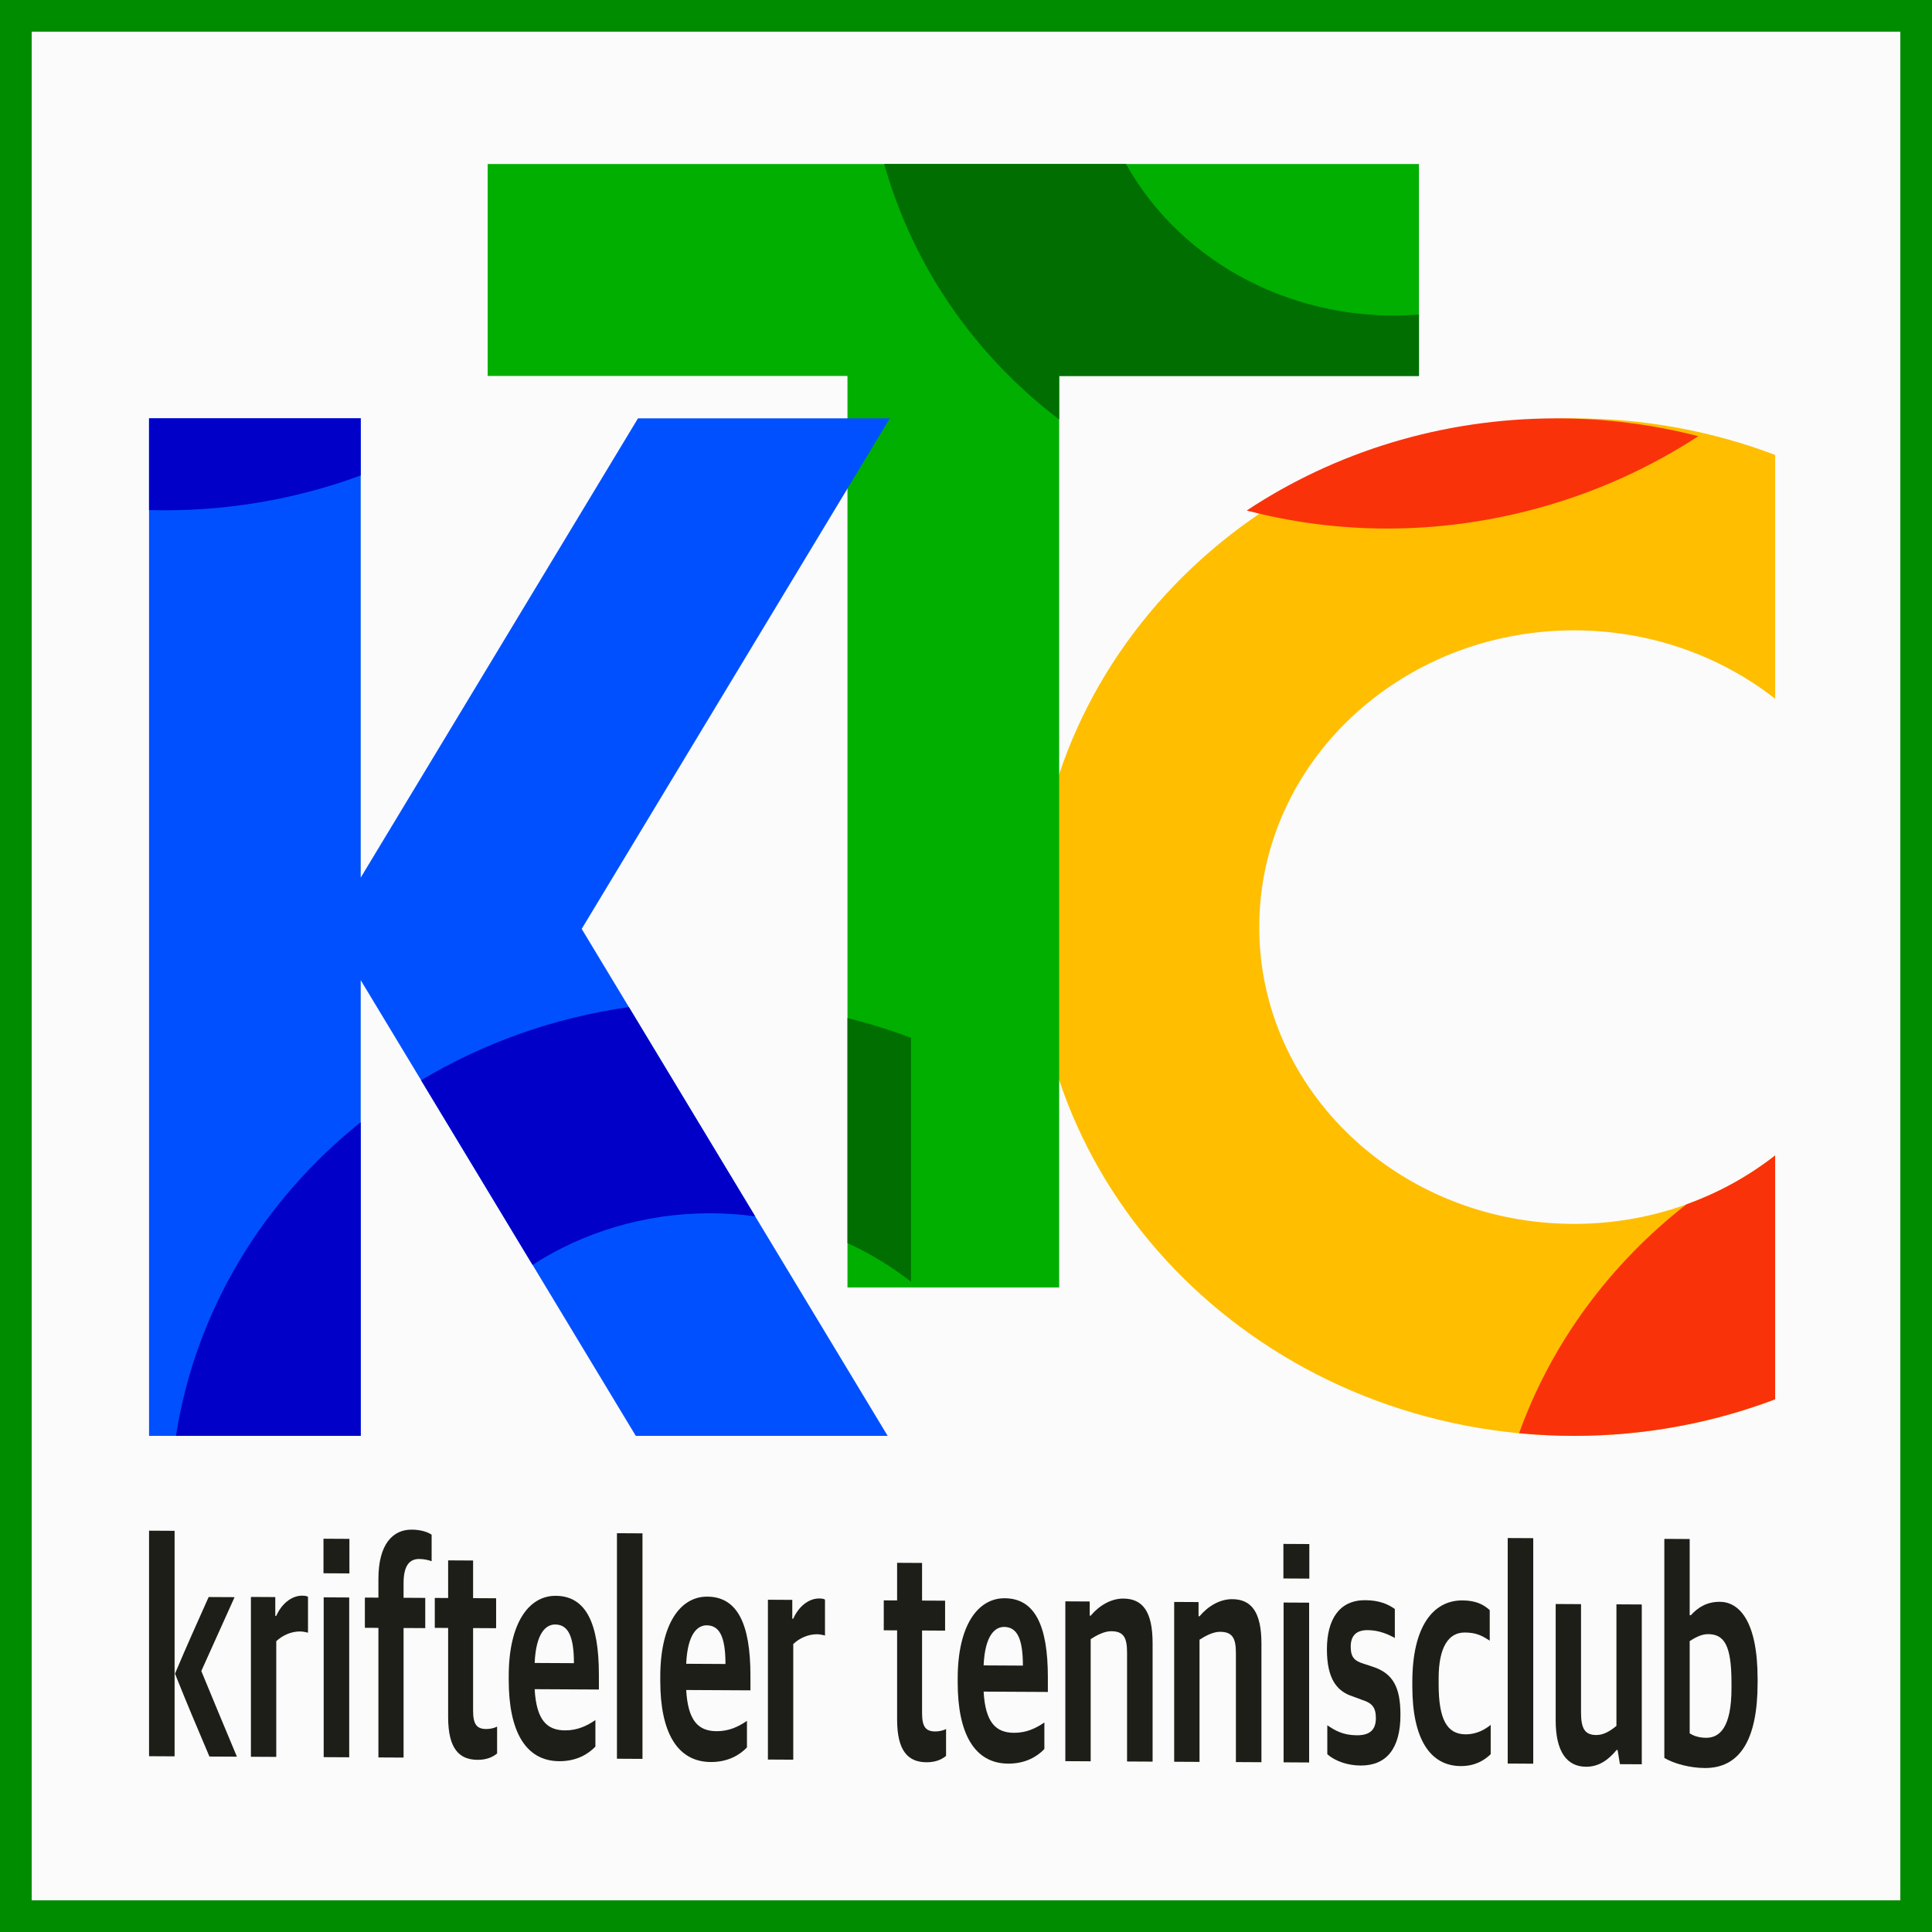
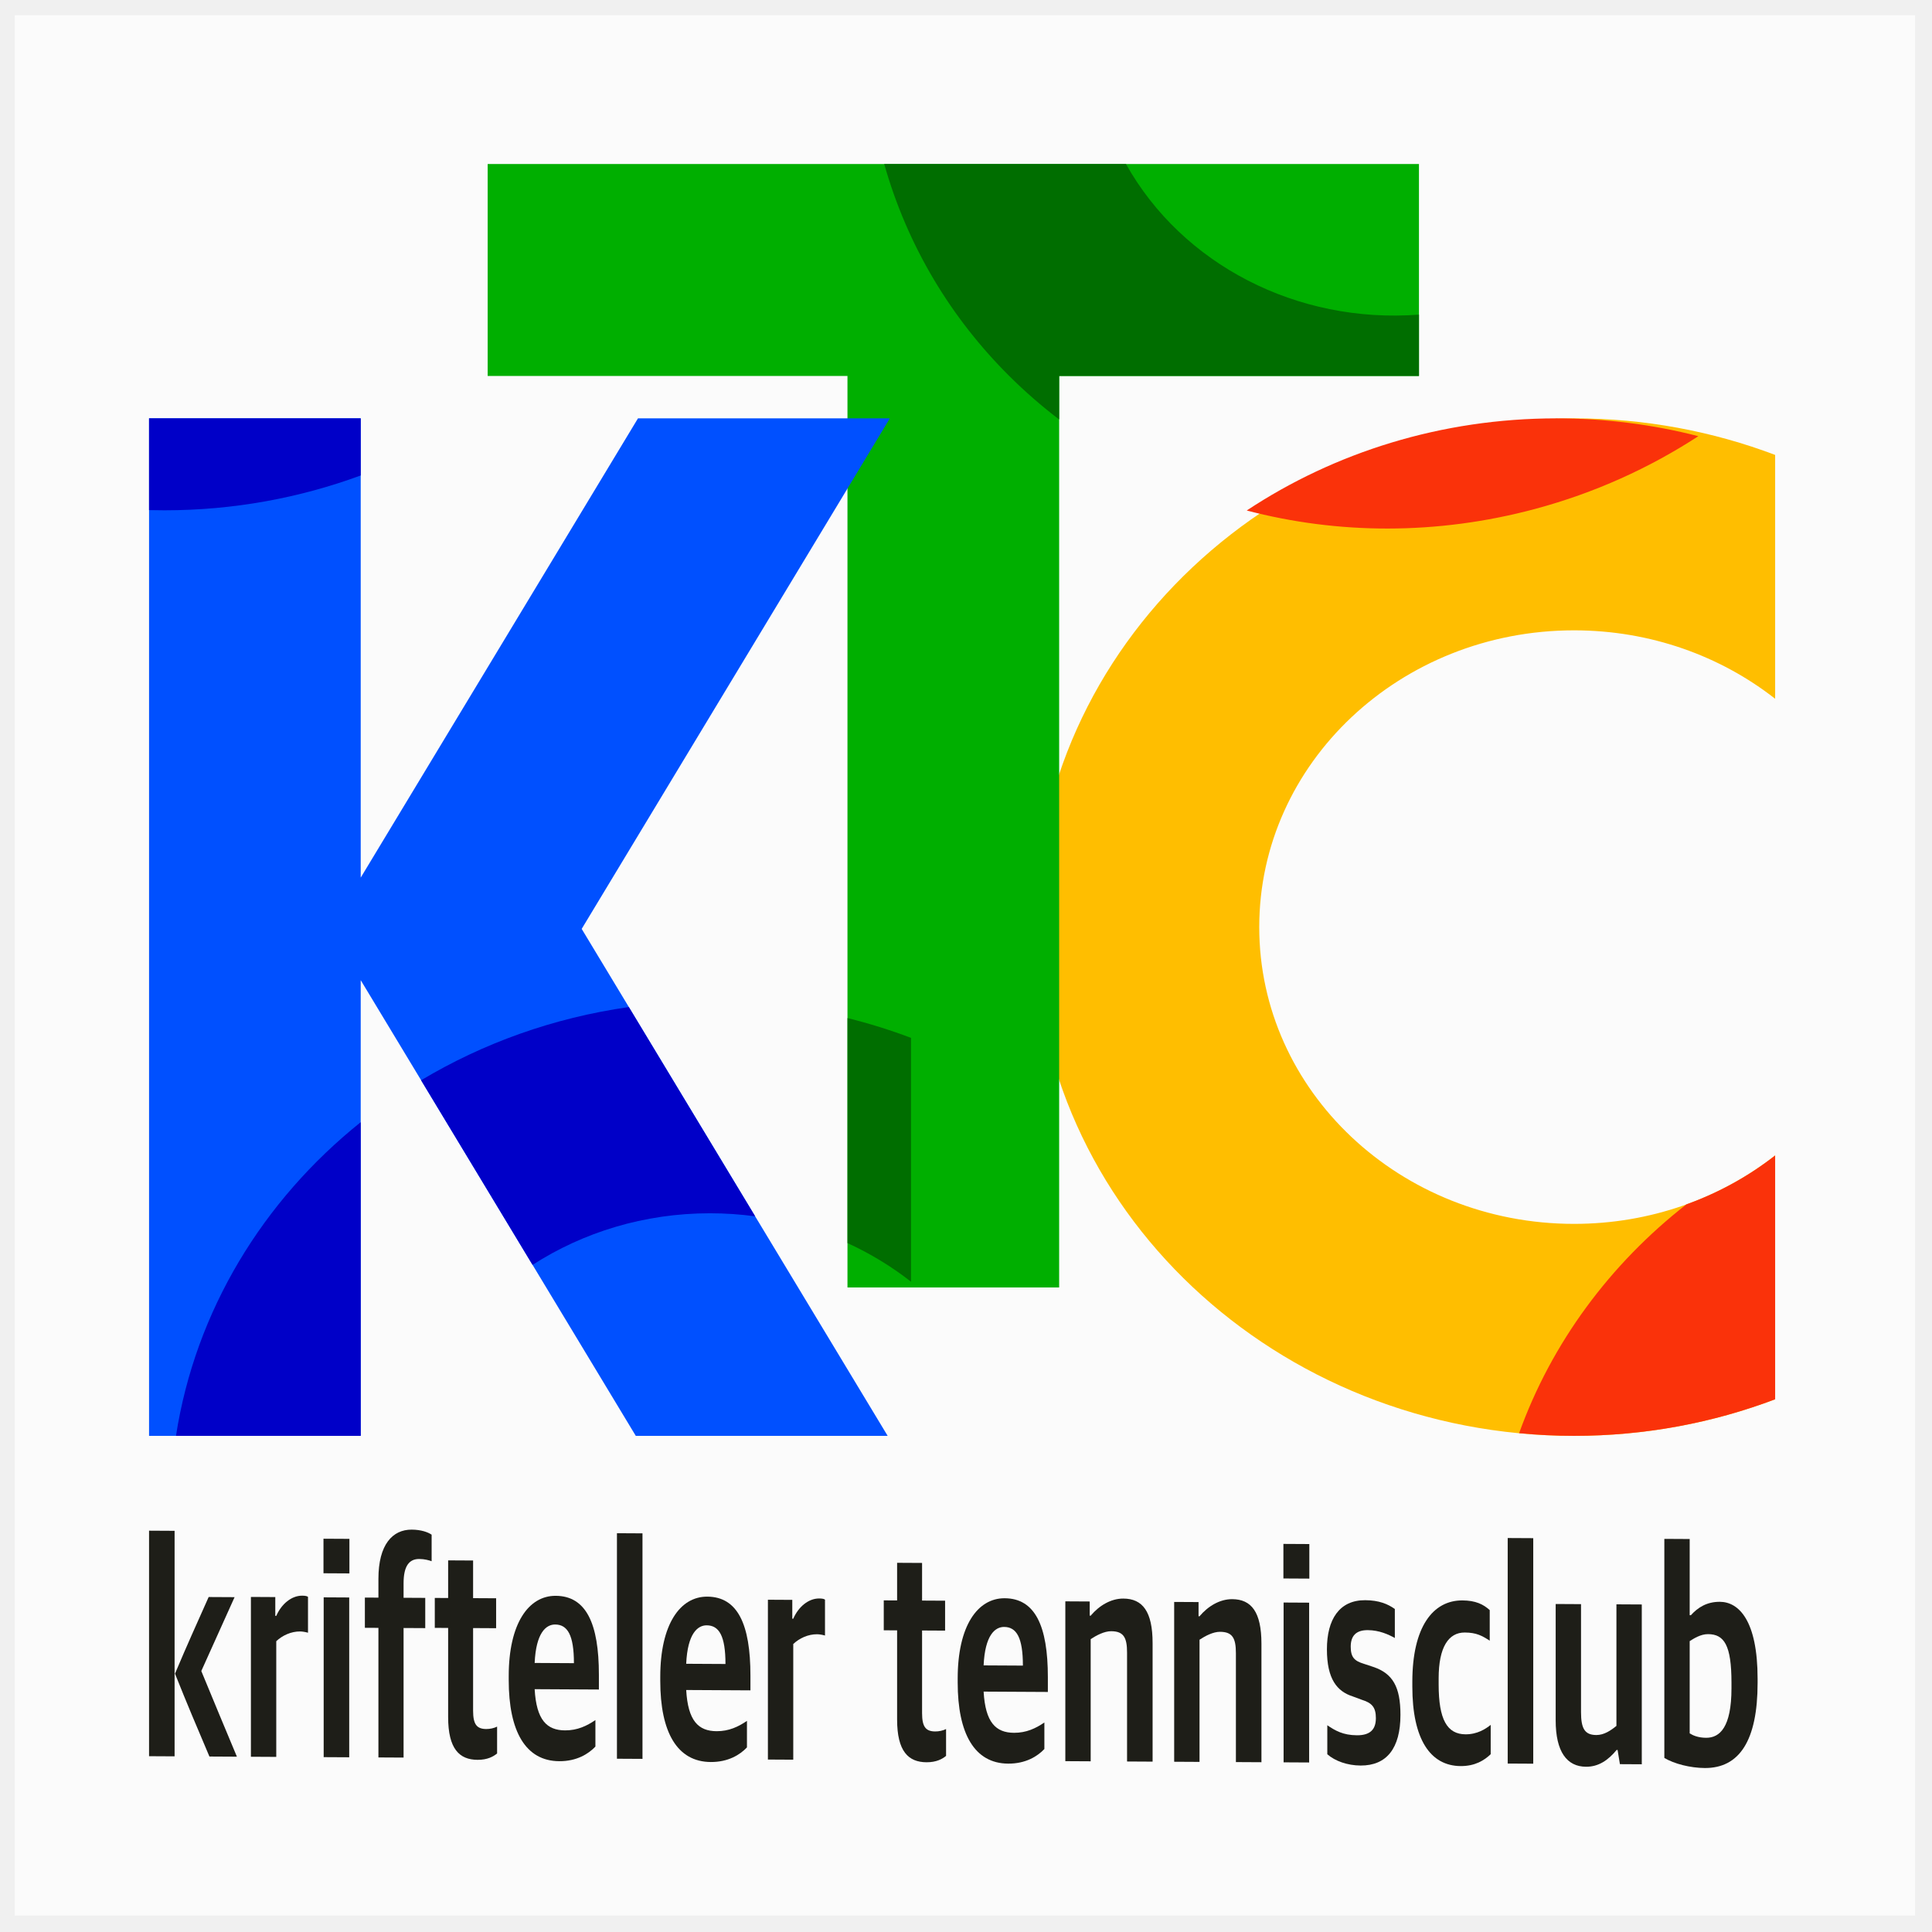
<svg xmlns="http://www.w3.org/2000/svg" viewBox="0 0 915 915" role="img" aria-labelledby="ktc-titel">
  <defs />
  <g transform="translate(-42.5,-42.5)" />
  <g transform="translate(-42.5,-42.5)">
    <rect style="opacity:0.7;fill:#ffffff;fill-opacity:1;stroke:none;stroke-width:25;stroke-dasharray:none;stroke-opacity:1;paint-order:stroke markers fill" width="900" height="900" x="49.48" y="49.73" />
-     <rect style="opacity:1;fill:none;fill-opacity:1;stroke:#008c00;stroke-width:15;stroke-dasharray:none;stroke-opacity:1;paint-order:stroke markers fill" width="900" height="900" x="50" y="50" />
    <g style="display:inline" transform="translate(-170.3701,-28.65539)">
      <g transform="matrix(0.7919504,0.00428572,0,1.262705,0,0)" style="font-style:normal;font-variant:normal;font-weight:600;font-stretch:normal;font-size:99.277px;line-height:125%;font-family:'Apple SD Gothic Neo';text-align:start;letter-spacing:0px;word-spacing:0px;writing-mode:lr-tb;text-anchor:start;display:inline;fill:#1e1e18;fill-opacity:1;stroke:none">
        <path d="m 357.932,713.835 h 15.274 v -84.587 h -15.274 v 84.587 m 36.103,0 h 16.431 c -8.563,-12.844 -12.844,-19.209 -21.291,-32.053 l 19.903,-27.771 h -15.506 c -8.1,11.456 -12.266,17.126 -20.134,28.813 7.984,12.497 12.15,18.514 20.597,31.011" style="font-size:115.714px;line-height:125%;font-family:'Apple SD Gothic Neo';fill:#1e1e18;fill-opacity:1" />
        <path d="m 418.843,713.835 h 15.159 v -43.393 c 3.703,-2.199 8.91,-3.703 14.233,-3.703 1.504,0 3.471,0.231 4.744,0.463 v -13.423 c -0.463,-0.347 -1.851,-0.463 -3.471,-0.463 -6.364,0 -12.381,3.124 -15.506,7.637 h -0.579 v -7.059 h -14.58 v 59.94" style="font-size:115.714px;line-height:125%;font-family:'Apple SD Gothic Neo';fill:#1e1e18;fill-opacity:1" />
        <path d="m 462.357,713.835 h 15.274 v -59.94 h -15.274 v 59.94 m -0.116,-68.966 h 15.506 v -12.96 h -15.506 v 12.96" style="font-size:115.714px;line-height:125%;font-family:'Apple SD Gothic Neo';fill:#1e1e18;fill-opacity:1" />
        <path d="m 495.094,713.835 h 15.043 v -48.6 h 12.96 v -11.34 h -12.96 v -5.439 c 0,-6.364 3.24,-9.141 9.373,-9.141 3.24,0 5.786,0.463 7.406,0.81 v -9.951 c -2.199,-0.926 -6.249,-1.851 -11.919,-1.851 -11.456,0 -19.903,5.67 -19.903,18.514 v 7.059 h -8.1 v 11.34 h 8.1 v 48.6" style="font-size:115.714px;line-height:125%;font-family:'Apple SD Gothic Neo';fill:#1e1e18;fill-opacity:1" />
        <path d="m 554.377,714.529 c 5.901,0 9.489,-1.273 11.687,-2.43 v -10.067 c -1.736,0.579 -4.281,0.926 -6.48,0.926 -5.67,0 -7.869,-1.736 -7.869,-6.827 v -31.011 h 13.77 v -11.224 h -13.77 v -14.117 h -14.927 v 14.117 h -7.984 v 11.224 h 7.984 v 33.441 c 0,11.919 6.711,15.969 17.589,15.969" style="font-size:115.714px;line-height:125%;font-family:'Apple SD Gothic Neo';fill:#1e1e18;fill-opacity:1" />
        <path d="m 603.22,714.876 c 10.414,0 17.473,-2.777 21.639,-5.554 v -9.951 c -5.091,2.199 -10.761,3.934 -18.167,3.934 -10.877,0 -17.126,-3.819 -18.167,-15.39 h 38.417 v -5.554 c 0,-19.209 -7.637,-29.507 -25.804,-29.507 -16.2,0 -28.119,10.414 -28.119,30.201 v 1.504 c 0,19.209 10.067,30.317 30.201,30.317 m -2.43,-51.261 c 7.406,0 11.224,3.934 11.224,14.464 h -23.49 c 0.81,-11.34 6.827,-14.464 12.266,-14.464" style="font-size:115.714px;line-height:125%;font-family:'Apple SD Gothic Neo';fill:#1e1e18;fill-opacity:1" />
        <path d="m 637.737,713.835 h 15.274 v -84.587 h -15.274 v 84.587" style="font-size:115.714px;line-height:125%;font-family:'Apple SD Gothic Neo';fill:#1e1e18;fill-opacity:1" />
        <path d="m 693.847,714.876 c 10.414,0 17.473,-2.777 21.639,-5.554 v -9.951 c -5.091,2.199 -10.761,3.934 -18.167,3.934 -10.877,0 -17.126,-3.819 -18.167,-15.39 h 38.417 v -5.554 c 0,-19.209 -7.637,-29.507 -25.804,-29.507 -16.2,0 -28.119,10.414 -28.119,30.201 v 1.504 c 0,19.209 10.067,30.317 30.201,30.317 m -2.43,-51.261 c 7.406,0 11.224,3.934 11.224,14.464 h -23.49 c 0.81,-11.34 6.827,-14.464 12.266,-14.464" style="font-size:115.714px;line-height:125%;font-family:'Apple SD Gothic Neo';fill:#1e1e18;fill-opacity:1" />
        <path d="m 728.018,713.835 h 15.159 v -43.393 c 3.703,-2.199 8.91,-3.703 14.233,-3.703 1.504,0 3.471,0.231 4.744,0.463 v -13.423 c -0.463,-0.347 -1.851,-0.463 -3.471,-0.463 -6.364,0 -12.381,3.124 -15.506,7.637 h -0.579 v -7.059 h -14.58 v 59.94" style="font-size:115.714px;line-height:125%;font-family:'Apple SD Gothic Neo';fill:#1e1e18;fill-opacity:1" />
        <path d="m 822.871,714.529 c 5.901,0 9.489,-1.273 11.687,-2.43 v -10.067 c -1.736,0.579 -4.281,0.926 -6.48,0.926 -5.67,0 -7.869,-1.736 -7.869,-6.827 v -31.011 h 13.77 v -11.224 h -13.77 v -14.117 h -14.927 v 14.117 h -7.984 v 11.224 h 7.984 v 33.441 c 0,11.919 6.711,15.969 17.589,15.969" style="font-size:115.714px;line-height:125%;font-family:'Apple SD Gothic Neo';fill:#1e1e18;fill-opacity:1" />
        <path d="m 871.713,714.876 c 10.414,0 17.473,-2.777 21.639,-5.554 v -9.951 c -5.091,2.199 -10.761,3.934 -18.167,3.934 -10.877,0 -17.126,-3.819 -18.167,-15.39 h 38.417 v -5.554 c 0,-19.209 -7.637,-29.507 -25.804,-29.507 -16.2,0 -28.119,10.414 -28.119,30.201 v 1.504 c 0,19.209 10.067,30.317 30.201,30.317 m -2.43,-51.261 c 7.406,0 11.224,3.934 11.224,14.464 h -23.49 c 0.81,-11.34 6.827,-14.464 12.266,-14.464" style="font-size:115.714px;line-height:125%;font-family:'Apple SD Gothic Neo';fill:#1e1e18;fill-opacity:1" />
        <path d="m 905.883,713.835 h 15.159 v -45.823 c 3.356,-1.389 8.1,-3.009 12.266,-3.009 7.406,0 9.489,2.314 9.489,7.984 v 40.847 h 15.274 v -44.434 c 0,-11.919 -6.017,-16.663 -17.473,-16.663 -7.406,0 -14.464,2.661 -19.556,6.48 h -0.579 v -5.323 h -14.58 v 59.94" style="font-size:115.714px;line-height:125%;font-family:'Apple SD Gothic Neo';fill:#1e1e18;fill-opacity:1" />
        <path d="m 970.973,713.835 h 15.159 v -45.823 c 3.356,-1.389 8.1,-3.009 12.266,-3.009 7.406,0 9.489,2.314 9.489,7.984 v 40.847 h 15.274 v -44.434 c 0,-11.919 -6.017,-16.663 -17.473,-16.663 -7.406,0 -14.464,2.661 -19.556,6.48 h -0.579 v -5.323 h -14.58 v 59.94" style="font-size:115.714px;line-height:125%;font-family:'Apple SD Gothic Neo';fill:#1e1e18;fill-opacity:1" />
        <path d="m 1036.409,713.835 h 15.274 v -59.94 h -15.274 v 59.94 m -0.116,-68.966 h 15.506 v -12.96 h -15.506 v 12.96" style="font-size:115.714px;line-height:125%;font-family:'Apple SD Gothic Neo';fill:#1e1e18;fill-opacity:1" />
        <path d="m 1082.453,714.876 c 15.506,0 23.837,-6.48 23.837,-19.093 0,-10.414 -4.513,-15.506 -16.316,-17.936 l -5.67,-1.157 c -5.554,-1.041 -7.753,-2.43 -7.753,-6.364 0,-4.166 3.356,-6.249 10.183,-6.249 6.943,0 12.497,1.62 16.2,2.893 v -10.877 c -4.166,-1.851 -9.489,-3.24 -17.704,-3.24 -15.506,0 -22.911,7.29 -22.911,18.514 0,11.109 6.017,15.737 15.39,17.589 l 5.554,1.273 c 6.133,1.157 8.331,2.893 8.331,6.827 0,4.166 -3.24,6.48 -11.34,6.48 -8.331,0 -13.076,-1.736 -17.704,-3.703 v 10.877 c 4.629,2.546 12.034,4.166 19.903,4.166" style="font-size:115.714px;line-height:125%;font-family:'Apple SD Gothic Neo';fill:#1e1e18;fill-opacity:1" />
        <path d="m 1142.324,714.876 c 8.563,0 14.117,-2.199 17.936,-4.513 v -10.993 c -3.009,1.504 -7.984,3.587 -15.043,3.587 -10.993,0 -16.084,-5.439 -16.084,-18.63 v -2.314 c 0,-11.687 5.902,-17.241 15.621,-17.241 6.943,0 10.299,1.157 14.927,3.009 v -11.456 c -3.818,-2.199 -8.563,-3.587 -16.316,-3.587 -17.704,0 -29.97,10.067 -29.97,30.664 v 1.736 c 0,19.671 10.646,29.739 28.929,29.739" style="font-size:115.714px;line-height:125%;font-family:'Apple SD Gothic Neo';fill:#1e1e18;fill-opacity:1" />
        <path d="m 1170.43,713.835 h 15.274 v -84.587 h -15.274 v 84.587" style="font-size:115.714px;line-height:125%;font-family:'Apple SD Gothic Neo';fill:#1e1e18;fill-opacity:1" />
        <path d="m 1217.283,714.876 c 7.521,0 13.307,-2.546 18.283,-6.364 h 0.579 l 1.389,5.323 h 13.076 v -59.94 h -15.159 v 45.591 c -3.356,1.736 -7.406,3.471 -12.034,3.471 -6.943,0 -9.142,-2.43 -9.142,-8.563 v -40.5 h -15.159 v 43.624 c 0,11.803 6.712,17.357 18.167,17.357" style="font-size:115.714px;line-height:125%;font-family:'Apple SD Gothic Neo';fill:#1e1e18;fill-opacity:1" />
        <path d="m 1288.285,715.108 c 20.597,0 31.59,-10.299 31.59,-32.053 v -1.504 c 0,-21.986 -11.34,-28.813 -22.564,-28.813 -7.869,0 -13.191,2.199 -17.357,5.091 h -0.694 v -28.581 h -15.159 v 82.157 c 5.901,2.199 15.506,3.703 24.184,3.703 m 0.81,-11.34 c -4.628,0 -7.753,-0.81 -9.836,-1.62 v -34.599 c 2.314,-0.926 6.48,-2.661 10.993,-2.661 9.604,0 14.001,4.05 14.001,18.167 v 2.083 c 0,14.696 -7.059,18.63 -15.159,18.63" style="font-size:115.714px;line-height:125%;font-family:'Apple SD Gothic Neo';fill:#1e1e18;fill-opacity:1" />
      </g>
    </g>
    <path d="m 787.984,240.636 c -141.168,0 -255.608,107.875 -255.608,240.945 0,133.07 114.439,240.945 255.608,240.945 33.664,0 65.792,-6.17 95.226,-17.318 V 589.723 c -25.83,20.232 -59.018,32.408 -95.226,32.408 -82.348,0 -149.104,-62.927 -149.104,-140.551 0,-77.624 66.756,-140.551 149.104,-140.551 36.208,0 69.396,12.176 95.226,32.408 V 257.954 c -29.434,-11.148 -61.563,-17.318 -95.226,-17.318 z" style="display:inline;fill:#ffbe00;fill-opacity:1;fill-rule:nonzero;stroke:none" />
    <path d="m 883.21,589.723 c -12.451,9.753 -26.621,17.606 -42.006,23.153 -36.13,28.204 -63.891,65.608 -79.251,108.394 8.563,0.817 17.239,1.255 26.031,1.255 33.664,0 65.792,-6.17 95.226,-17.318 z" style="display:inline;fill:#fa320a;fill-opacity:1;fill-rule:nonzero;stroke:none" />
    <path d="m 779.679,240.636 c -54.599,0 -105.196,16.15 -146.724,43.64 42.933,11.253 89.89,11.784 136.606,-0.753 28.265,-7.585 54.196,-19.411 77.277,-34.448 -21.399,-5.491 -43.915,-8.439 -67.16,-8.439 z" style="display:inline;fill:#fa320a;fill-opacity:1;fill-rule:nonzero;stroke:none" />
    <path d="m 273.46,120.179 v 100.375 h 170.406 v 431.688 h 100.25 V 220.554 H 714.523 V 120.179 Z" style="display:inline;fill:#00af00;fill-opacity:1;fill-rule:nonzero;stroke:none" />
    <path d="m 443.881,524.655 v 106.574 c 10.819,4.965 20.91,11.115 30.071,18.29 V 534.036 c -9.743,-3.69 -19.78,-6.825 -30.071,-9.381 z" style="display:inline;fill:#006e00;fill-opacity:1;fill-rule:nonzero;stroke:none" />
    <path d="m 461.266,120.163 c 11.061,39.131 31.81,73.146 59.203,100.394 7.417,7.378 15.32,14.259 23.65,20.612 v -20.612 h 170.405 v -29.051 c -57.749,4.399 -112.079,-23.727 -138.767,-71.342 z" style="display:inline;mix-blend-mode:normal;fill:#006e00;fill-opacity:1;fill-rule:nonzero;stroke:none" />
    <path d="M 113.094,240.637 V 722.526 H 213.333 V 506.711 L 343.611,722.526 H 462.895 L 317.988,482.428 463.928,240.637 H 344.645 L 213.333,458.146 V 240.637 Z" style="display:inline;fill:#0050ff;fill-opacity:1;fill-rule:nonzero;stroke:none" />
    <path d="m 340.322,519.448 c -35.77,5.08 -69.092,17.134 -98.39,34.667 l 52.782,87.437 c 23.926,-15.413 52.845,-24.44 84.012,-24.44 7.279,0 14.427,0.493 21.426,1.443 z m -126.989,54.526 c -46.242,37.031 -78.302,89.278 -87.489,148.551 h 87.489 z" style="display:inline;fill:#0000c8;fill-opacity:1;fill-rule:nonzero;stroke:none" />
    <path d="m 113.094,240.636 v 43.452 c 2.411,0.063 4.84,0.094 7.267,0.094 32.809,0 64.151,-5.884 92.971,-16.502 V 240.636 H 113.094 Z" style="display:inline;mix-blend-mode:normal;fill:#0000c8;fill-opacity:1;fill-rule:nonzero;stroke:none" />
  </g>
</svg>
